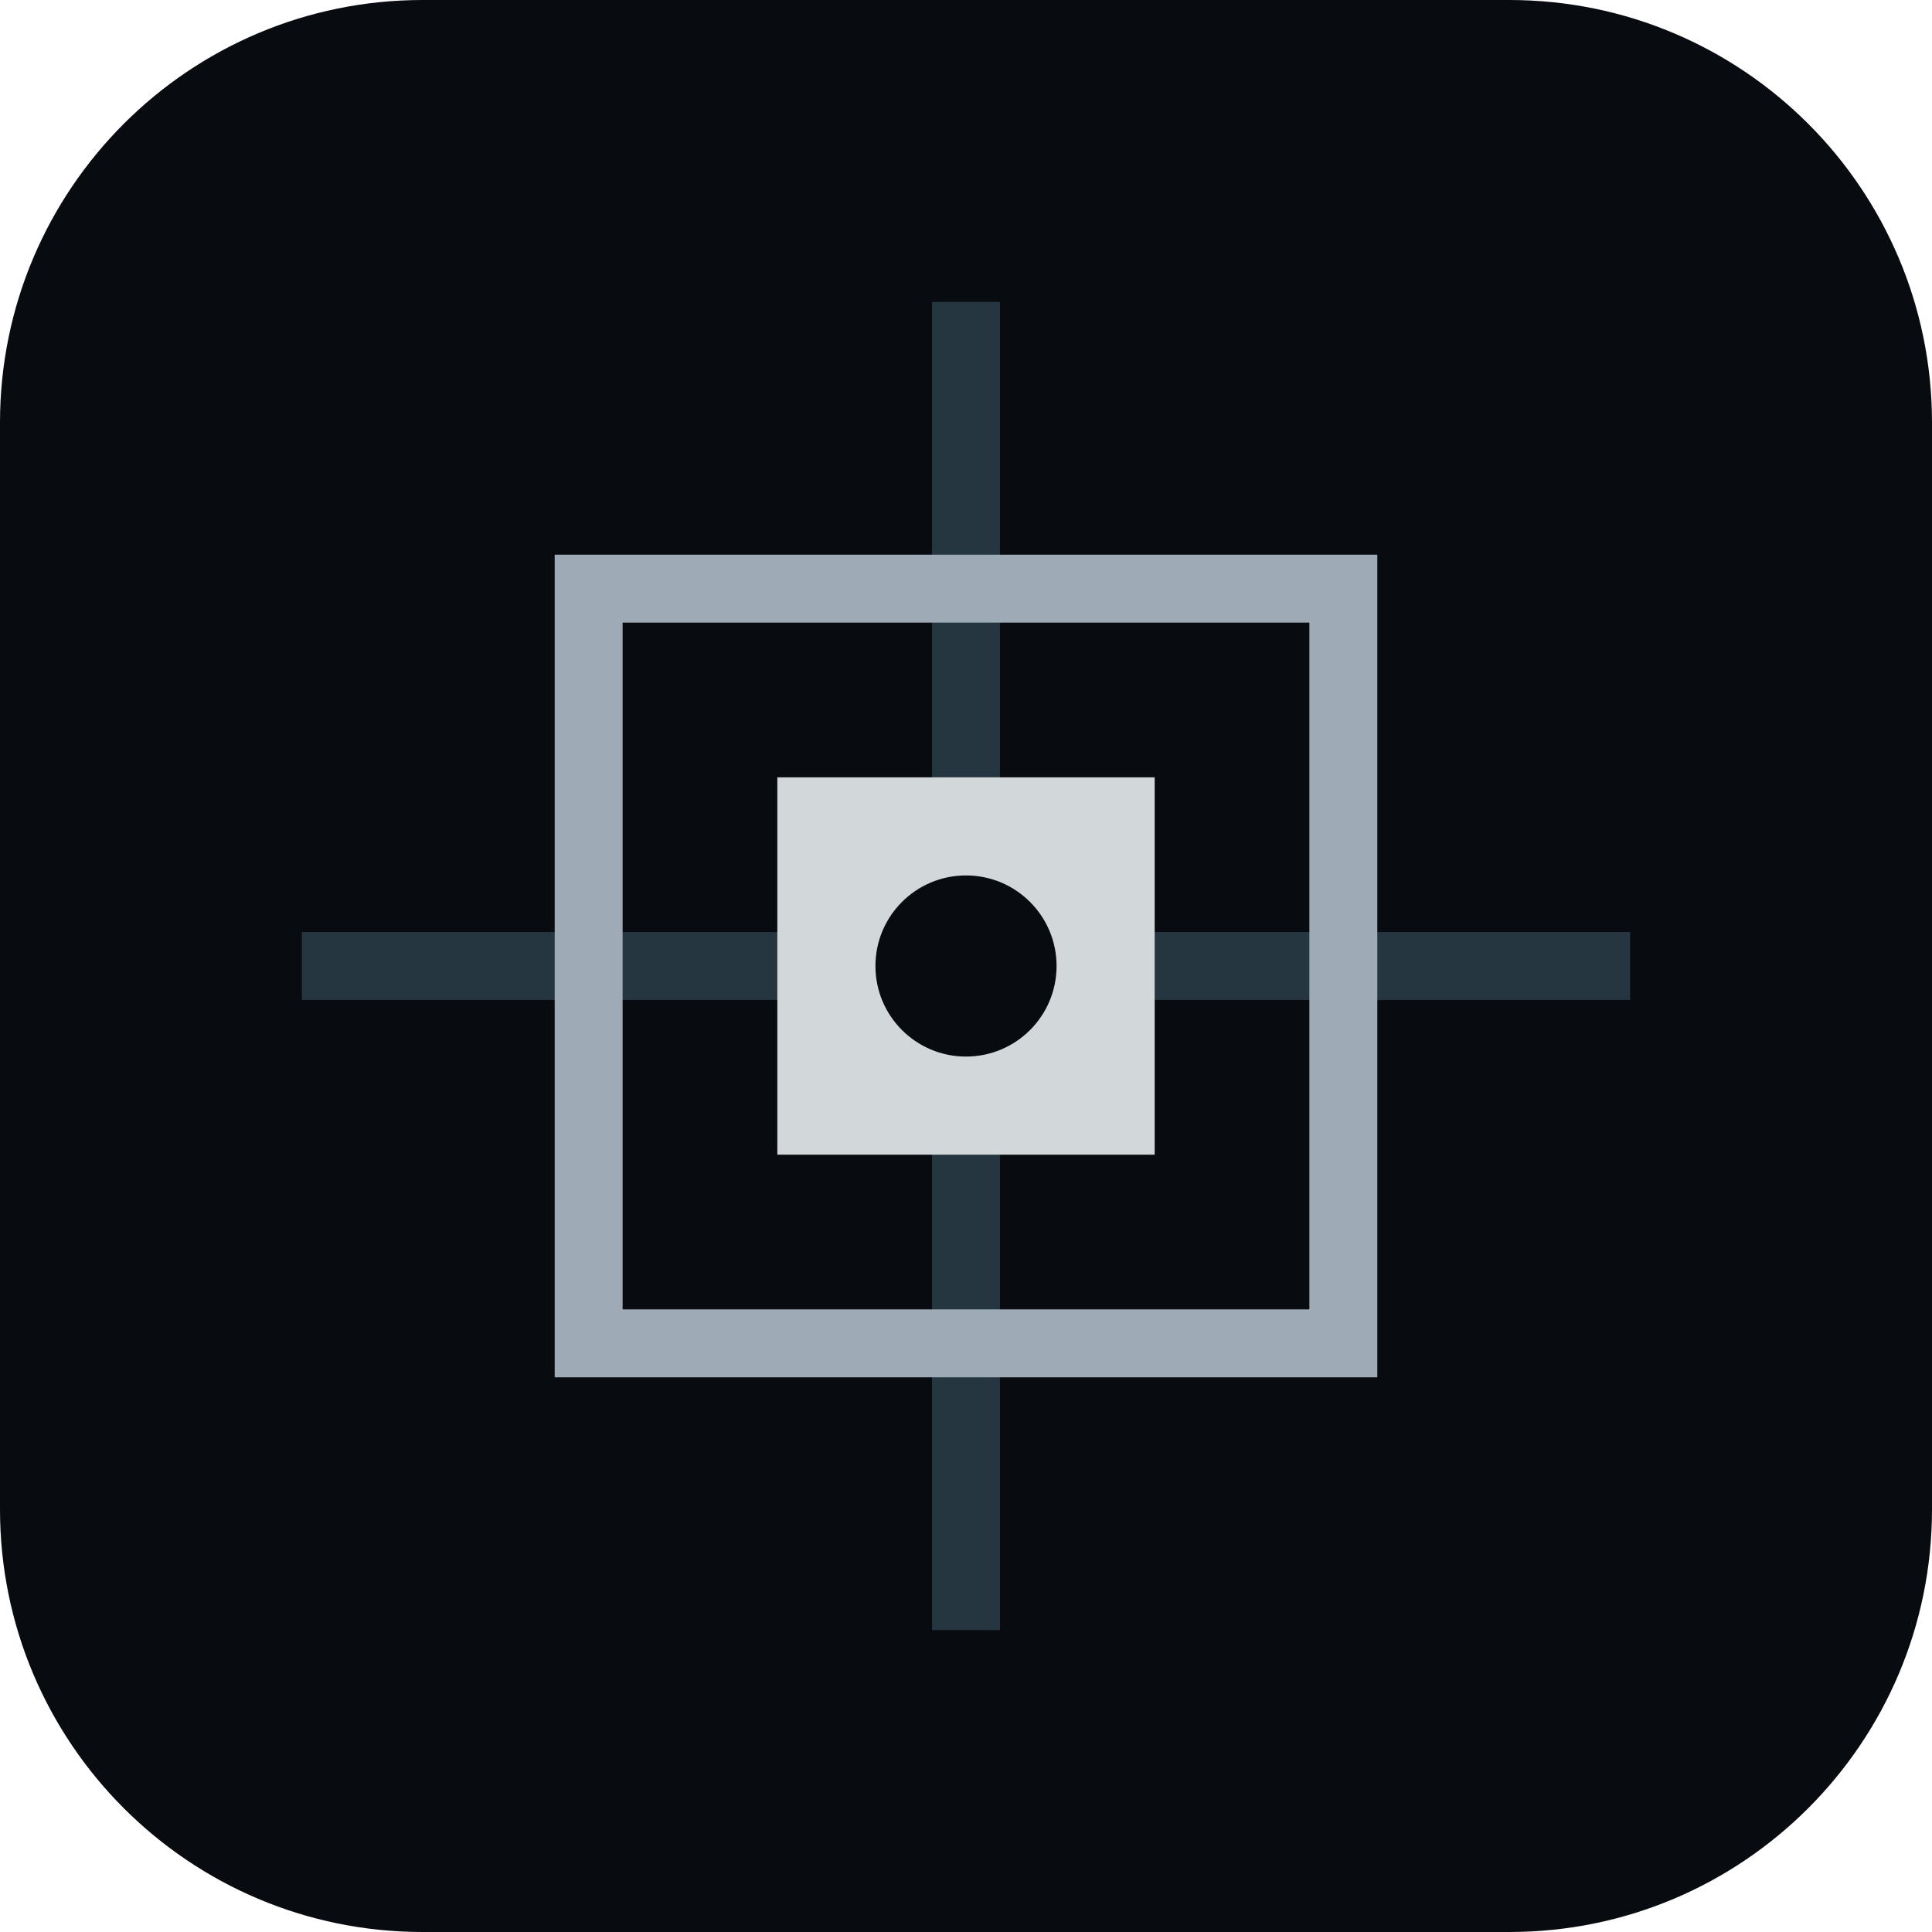
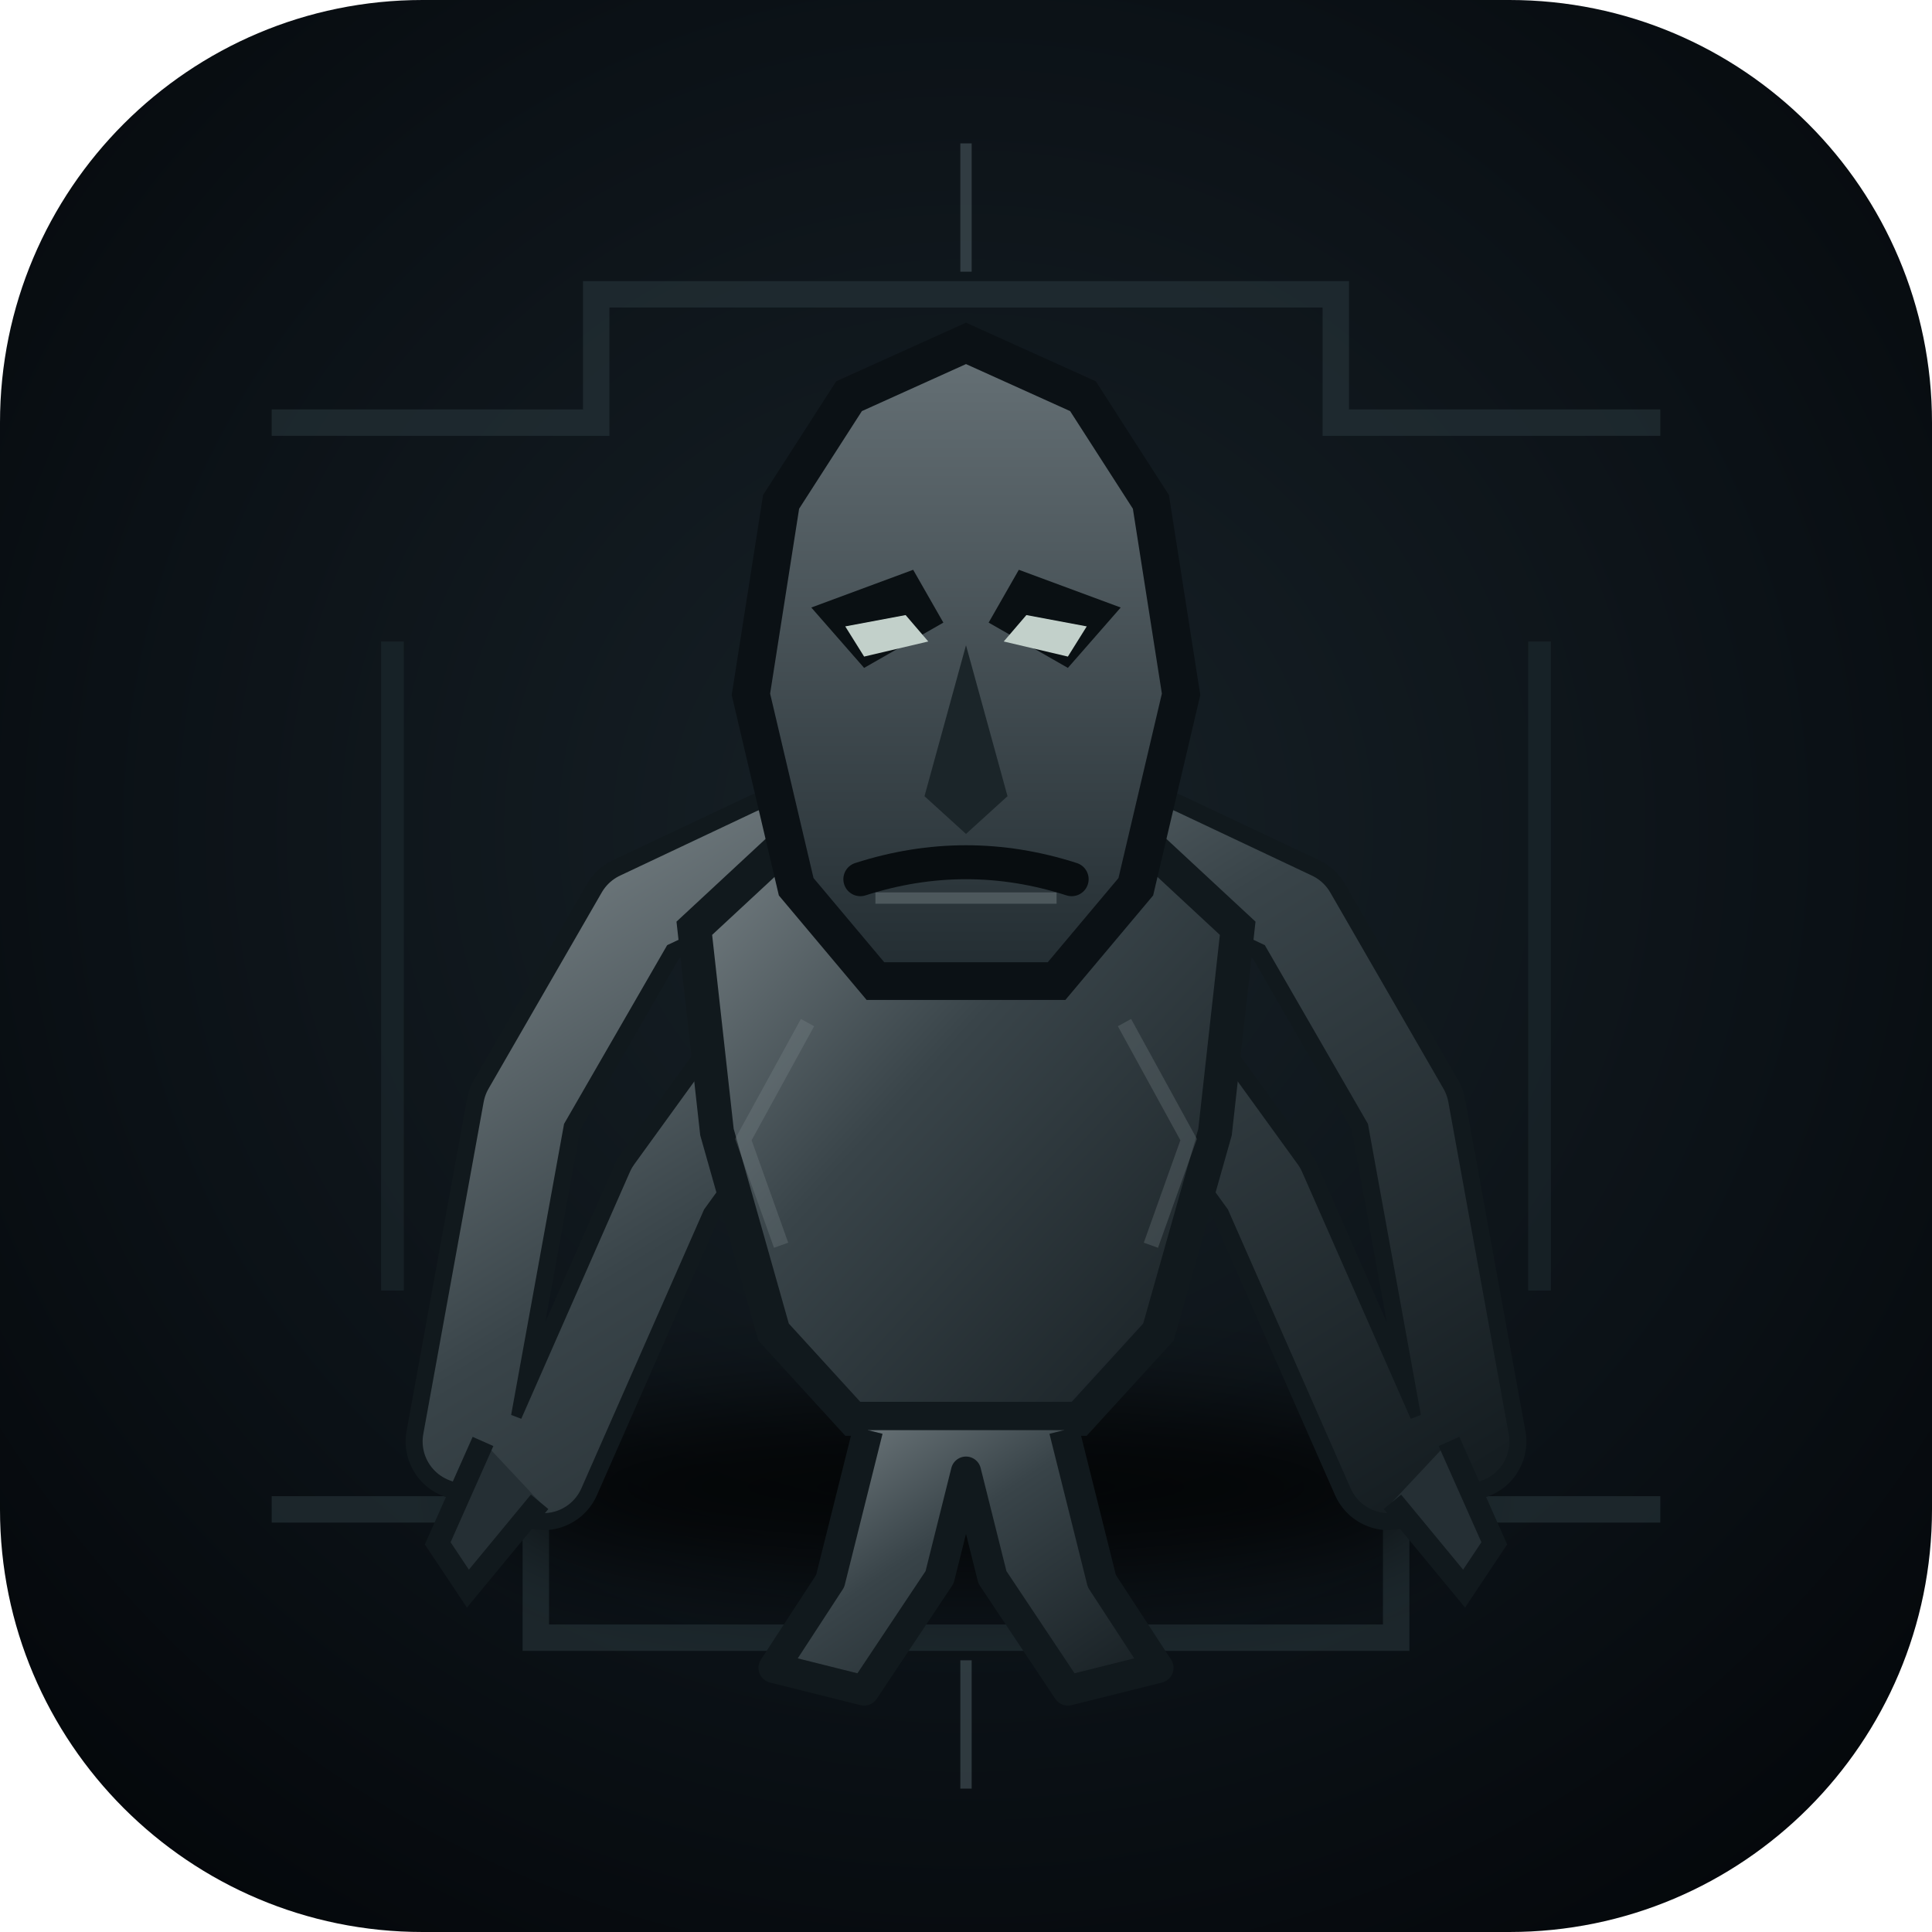
<svg xmlns="http://www.w3.org/2000/svg" viewBox="0 0 512 512">
-   <rect width="512" height="512" rx="112" fill="#080b10" />
-   <path d="M80 256h352M256 80v352" stroke="#263640" stroke-width="18" />
-   <path d="M156 356V156h200v200z" fill="none" stroke="#9eabb7" stroke-width="18" />
-   <path d="M206 306V206h100v100z" fill="#d2d8d9" />
-   <circle cx="256" cy="256" r="24" fill="#080b10" />
+   <defs>
+     <radialGradient id="bg" cx="50%" cy="43%" r="72%">
+       <stop offset="0" stop-color="#172127" />
+       <stop offset=".62" stop-color="#0b1116" />
+       <stop offset="1" stop-color="#030609" />
+     </radialGradient>
+     <linearGradient id="body" x1="0" y1="0" x2="1" y2="1">
+       <stop offset="0" stop-color="#788286" />
+       <stop offset=".42" stop-color="#394449" />
+       <stop offset="1" stop-color="#151d21" />
+     </linearGradient>
+     <linearGradient id="face" x1="0" y1="0" x2="0" y2="1">
+       <stop offset="0" stop-color="#667176" />
+       <stop offset="1" stop-color="#222c31" />
+     </linearGradient>
+     <filter id="shadow" x="-50%" y="-50%" width="200%" height="200%">
+       <feGaussianBlur stdDeviation="12" />
+     </filter>
+   </defs>
+   <rect width="512" height="512" rx="112" fill="url(#bg)" />
+   <path d="M72 112h86v-34h196v34h86M72 400h70v34h228v-34h70" fill="none" stroke="#29383e" stroke-width="7" opacity=".55" />
+   <path d="M104 170v172m304-172v172" stroke="#26353b" stroke-width="6" opacity=".38" />
+   <ellipse cx="256" cy="394" rx="126" ry="24" fill="#000" opacity=".72" filter="url(#shadow)" />
+   <path d="M205 225 169 242 139 294 123 382 144 390 177 315 198 286 212 273            M307 225 343 242 373 294 389 382 368 390 335 315 314 286 300 273" fill="none" stroke="#11191d" stroke-width="31" stroke-linecap="round" stroke-linejoin="round" />
+   <path d="M205 225 169 242 139 294 123 382 144 390 177 315 198 286 212 273            M307 225 343 242 373 294 389 382 368 390 335 315 314 286 300 273" fill="none" stroke="url(#body)" stroke-width="22" stroke-linecap="round" stroke-linejoin="round" />
+   <path d="M212 220 184 246 190 300 205 353 226 376 286 376 307 353 322 300 328 246 300 220Z" fill="url(#body)" stroke="#11191d" stroke-width="9" />
+   <path d="M225 105 207 133 199 184 211 235 232 260 280 260 301 235 313 184 305 133 287 105 256 91Z" fill="url(#face)" stroke="#0b1115" stroke-width="10" />
+   <path d="M215 161 242 151 250 165 229 177Z M297 161 270 151 262 165 283 177Z" fill="#0a1013" />
+   <path d="M224 166 240 163 246 170 229 174Z M288 166 272 163 266 170 283 174Z" fill="#c2d0ca" />
+   <path d="M256 171 245 211 256 221 267 211Z" fill="#1b2529" />
+   <path d="M228 233Q256 224 284 233" fill="none" stroke="#080d10" stroke-width="9" stroke-linecap="round" />
+   <path d="M232 238 280 238" stroke="#697579" stroke-width="3" opacity=".55" />
+   <path d="M214 271 197 302 207 330M298 271 315 302 305 330" fill="none" stroke="#899397" stroke-width="4" opacity=".25" />
+   <path d="M230 379 220 419 205 442 229 448 249 418 256 390 263 418 283 448 307 442 292 419 282 379" fill="url(#body)" stroke="#11191d" stroke-width="8" stroke-linejoin="round" />
+   <path d="M128 382 116 409 124 421 143 398M384 382 396 409 388 421 369 398" fill="#252f34" stroke="#11191d" stroke-width="6" />
+   <path d="M256 38v34M256 440v34" stroke="#53646a" stroke-width="3" opacity=".5" />
</svg>
